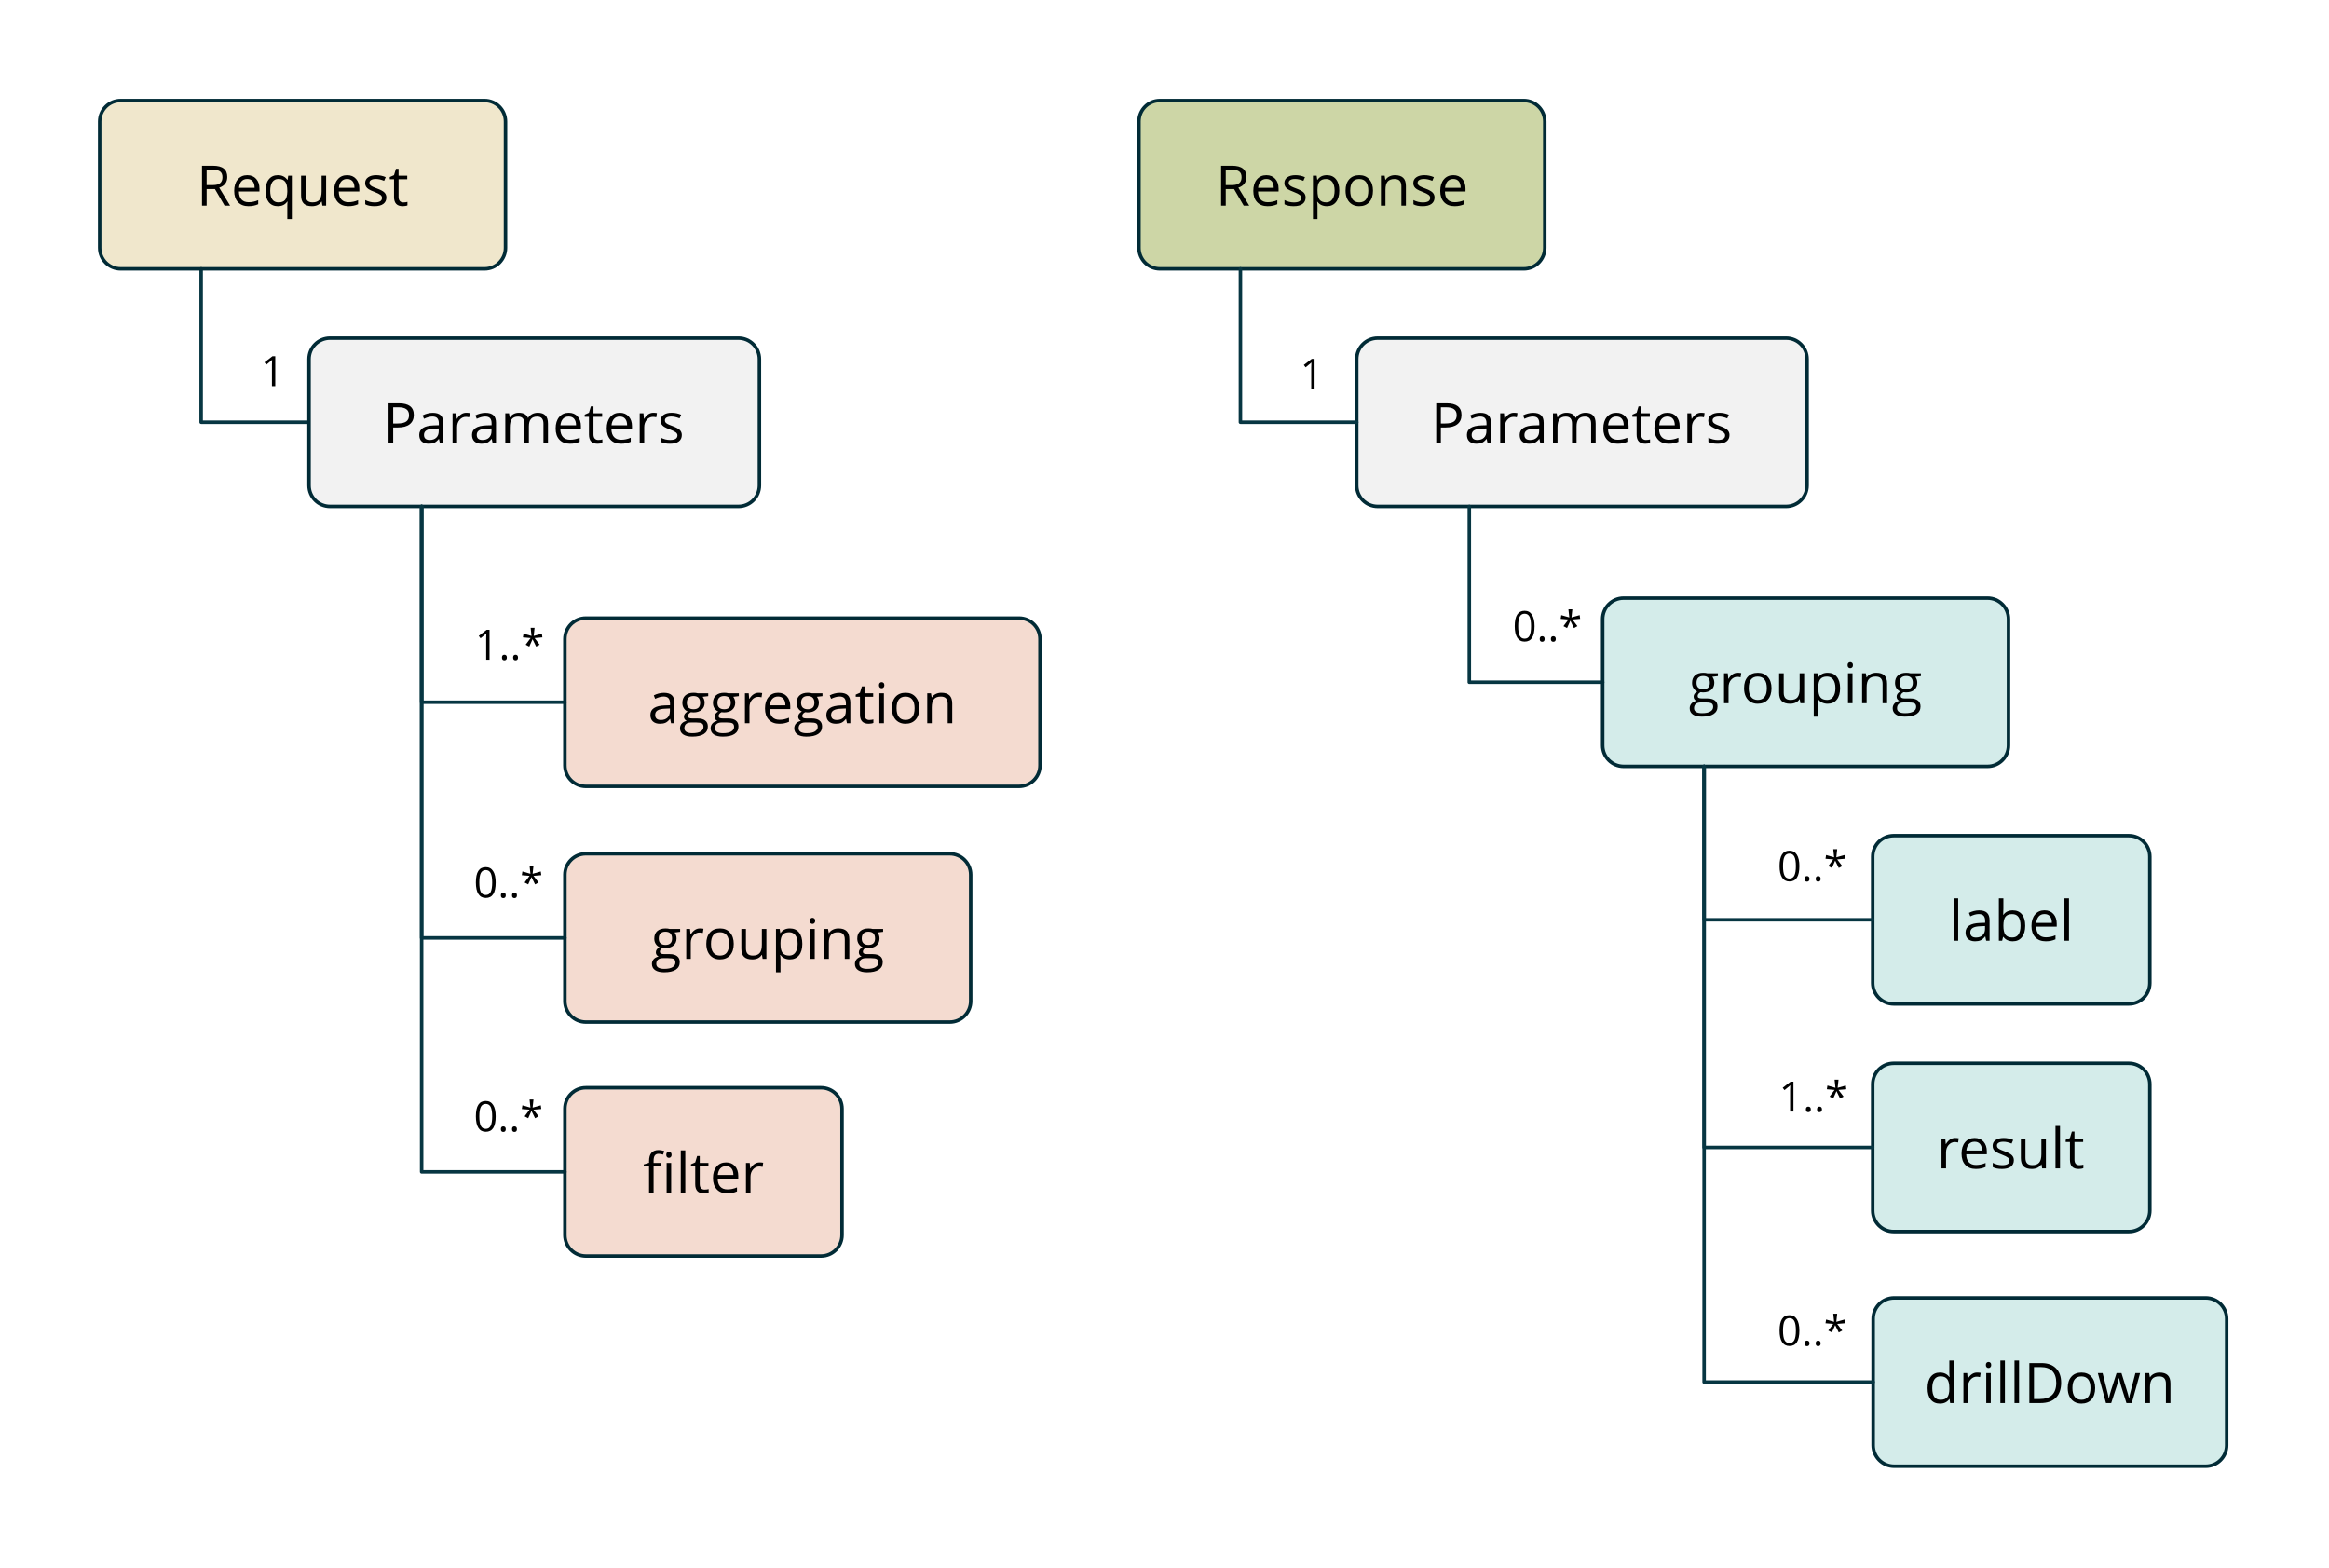
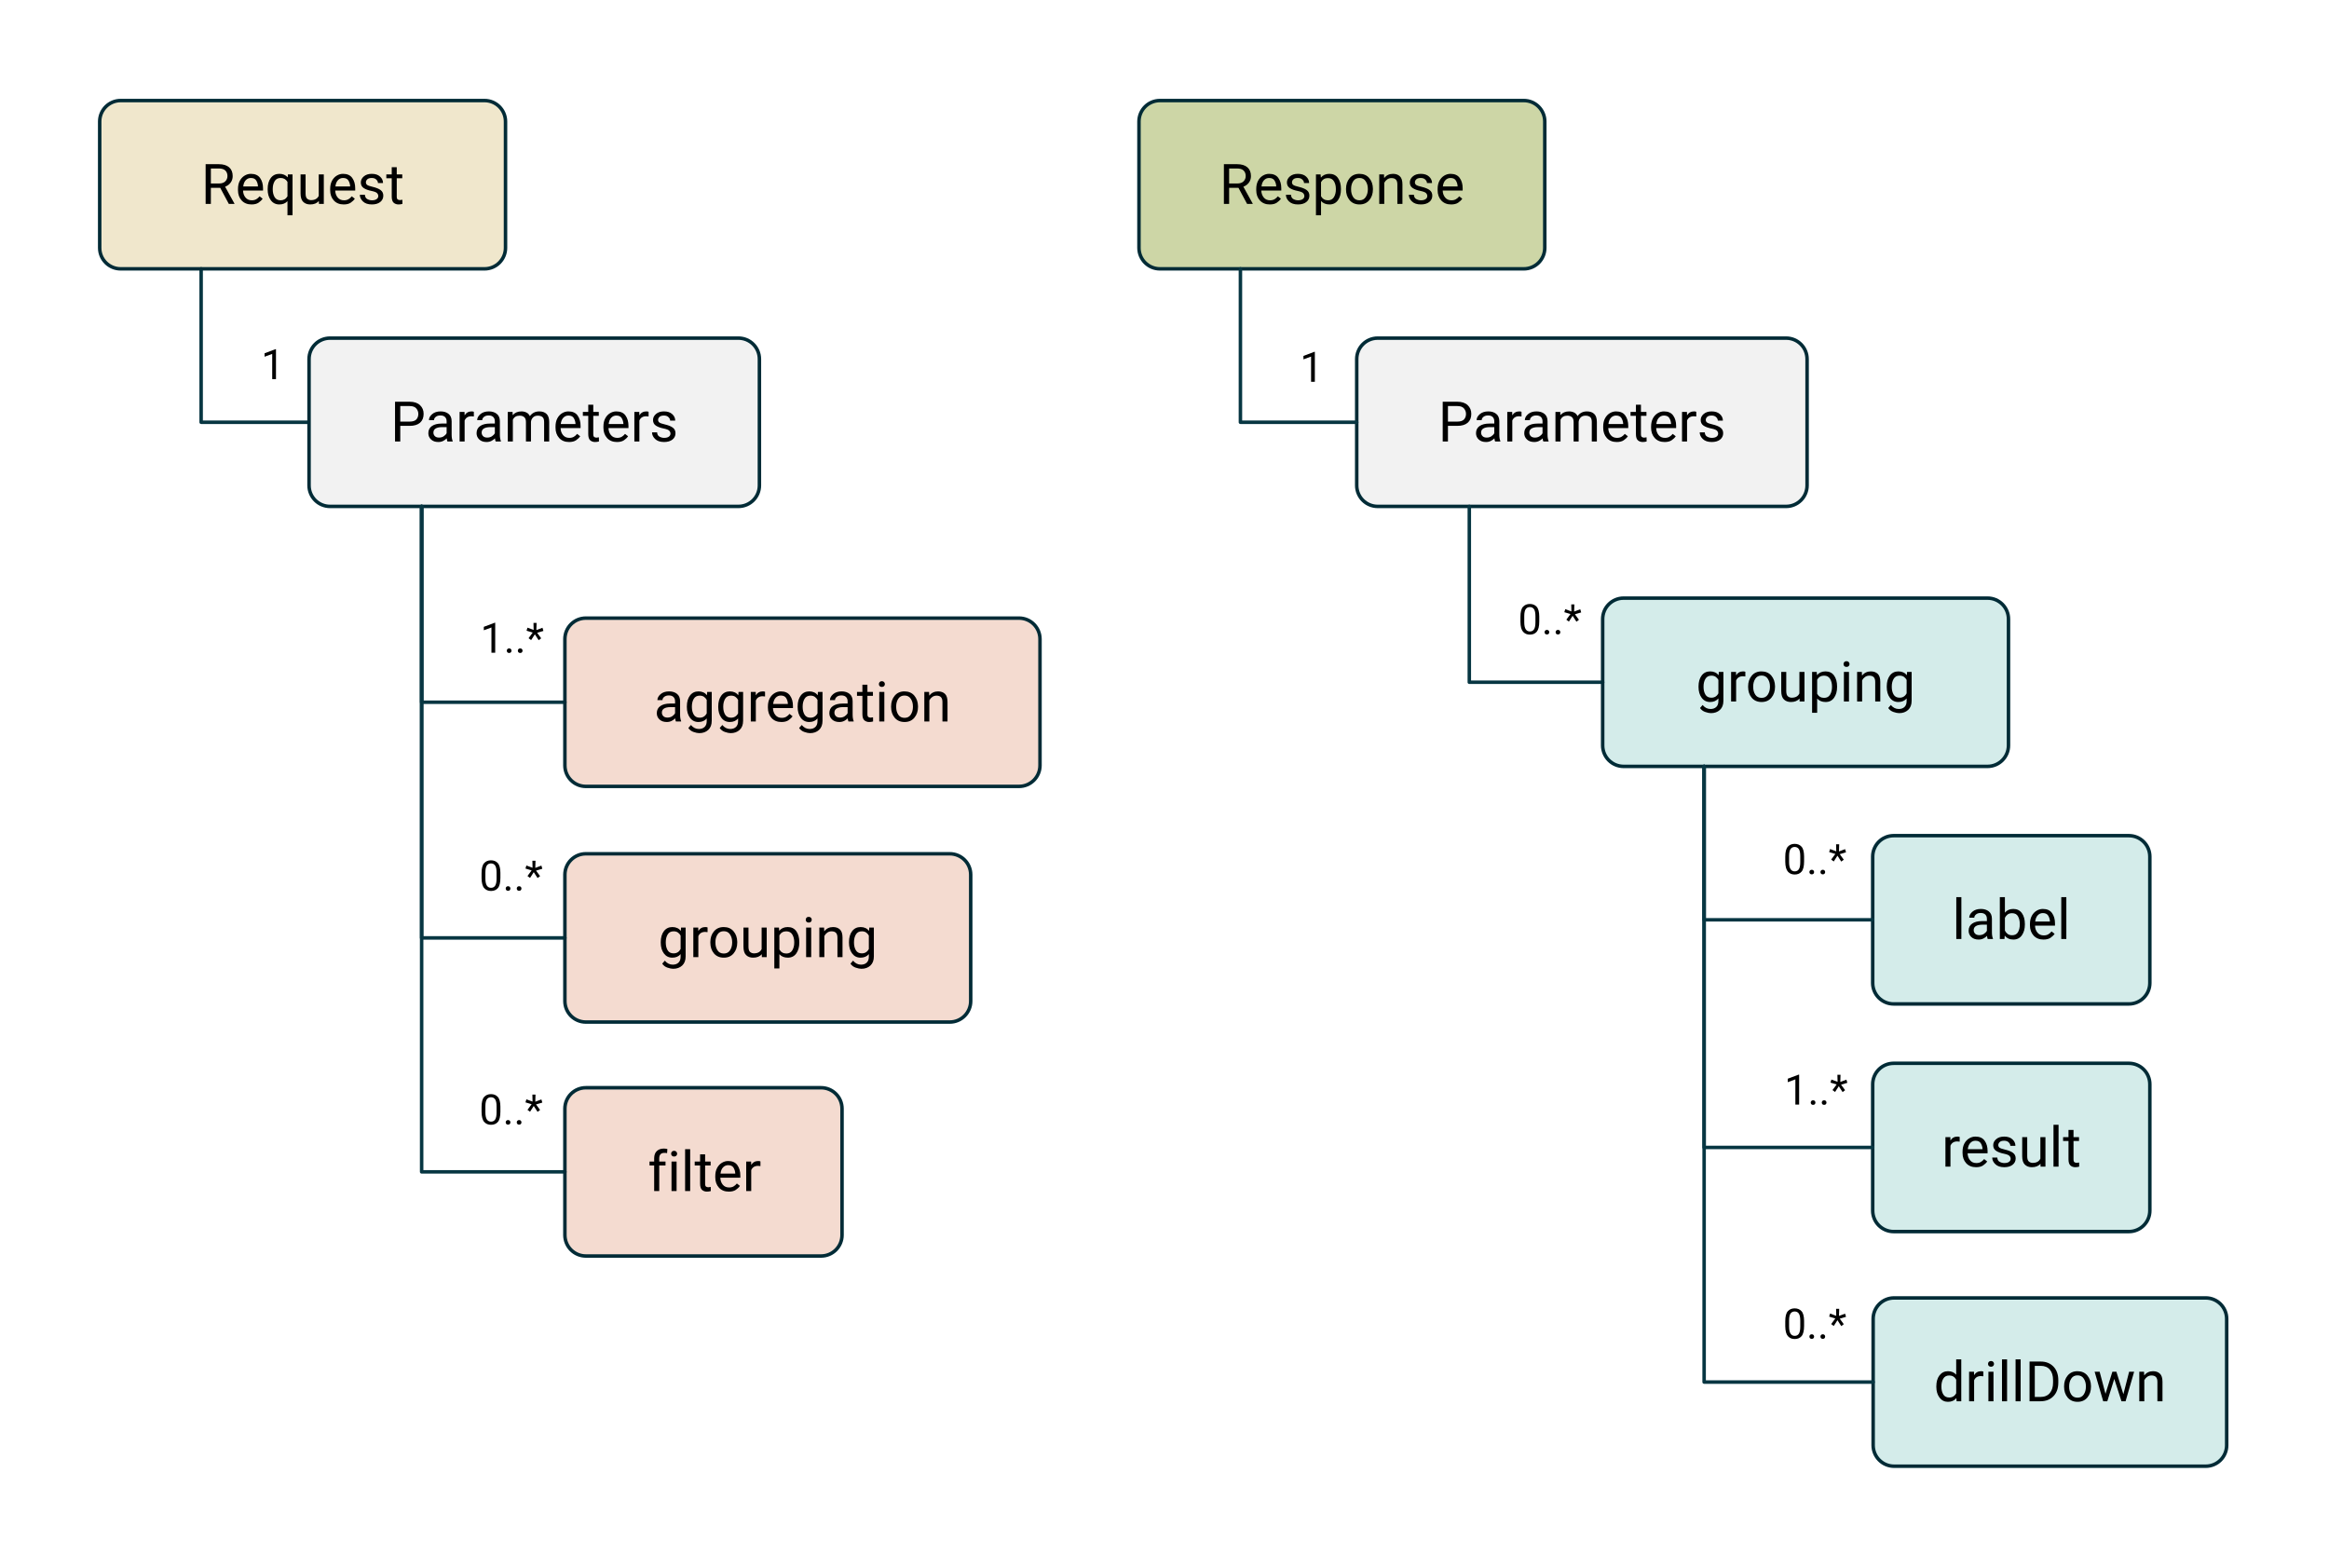
<svg xmlns="http://www.w3.org/2000/svg" version="1.1" viewBox="802 1689 667 449" width="667" height="449">
  <defs />
-   <g id="Canvas_aggregate_Operation_(no_text)" stroke="none" stroke-dasharray="none" fill-opacity="1" fill="none" stroke-opacity="1">
+   <g id="Canvas_aggregate_Operation_(no_text)" fill-opacity="1" stroke="none" stroke-opacity="1" stroke-dasharray="none" fill="none">
    <g id="Canvas_aggregate_Operation_(no_text)_Layer_1">
      <g id="Line_21">
        <path d="M 859.606 1765.984 L 859.606 1809.921 L 890.509 1809.921" stroke="#073642" stroke-linecap="round" stroke-linejoin="round" stroke-width="1" />
      </g>
      <g id="Graphic_2">
        <path d="M 836.551 1717.795 L 940.772 1717.795 C 944.085 1717.795 946.772 1720.482 946.772 1723.795 L 946.772 1759.984 C 946.772 1763.298 944.085 1765.984 940.772 1765.984 L 836.551 1765.984 C 833.237 1765.984 830.551 1763.298 830.551 1759.984 L 830.551 1723.795 C 830.551 1720.482 833.237 1717.795 836.551 1717.795 Z" fill="#b58900" fill-opacity=".2" />
        <path d="M 836.551 1717.795 L 940.772 1717.795 C 944.085 1717.795 946.772 1720.482 946.772 1723.795 L 946.772 1759.984 C 946.772 1763.298 944.085 1765.984 940.772 1765.984 L 836.551 1765.984 C 833.237 1765.984 830.551 1763.298 830.551 1759.984 L 830.551 1723.795 C 830.551 1720.482 833.237 1717.795 836.551 1717.795 Z" stroke="#012b36" stroke-linecap="round" stroke-linejoin="round" stroke-width="1" />
-         <text transform="translate(835.5512 1730.89)" fill="black">
-           <tspan font-family="Open Sans" font-size="16" fill="black" x="22.724" y="17">Request
+         <text transform="translate(835.5512 1732.39)" fill="black">
+           <tspan font-family="Roboto, sans-serif" font-size="16" fill="black" x="24.013" y="15">Request
          </tspan>
        </text>
      </g>
      <g id="Graphic_20">
        <path d="M 896.509 1785.827 L 1013.486 1785.827 C 1016.799 1785.827 1019.486 1788.513 1019.486 1791.827 L 1019.486 1828.016 C 1019.486 1831.33 1016.799 1834.016 1013.486 1834.016 L 896.509 1834.016 C 893.196 1834.016 890.509 1831.33 890.509 1828.016 L 890.509 1791.827 C 890.509 1788.513 893.196 1785.827 896.509 1785.827 Z" fill="#f2f2f2" />
        <path d="M 896.509 1785.827 L 1013.486 1785.827 C 1016.799 1785.827 1019.486 1788.513 1019.486 1791.827 L 1019.486 1828.016 C 1019.486 1831.33 1016.799 1834.016 1013.486 1834.016 L 896.509 1834.016 C 893.196 1834.016 890.509 1831.33 890.509 1828.016 L 890.509 1791.827 C 890.509 1788.513 893.196 1785.827 896.509 1785.827 Z" stroke="#012b36" stroke-linecap="round" stroke-linejoin="round" stroke-width="1" />
-         <text transform="translate(895.5092 1798.921)" fill="black">
-           <tspan font-family="Open Sans" font-size="16" fill="black" x="16.191" y="17">Parameters
+         <text transform="translate(895.5092 1800.421)" fill="black">
+           <tspan font-family="Roboto, sans-serif" font-size="16" fill="black" x="18.297" y="15">Parameters
          </tspan>
        </text>
      </g>
      <g id="Graphic_32">
        <path d="M 1134.189 1717.795 L 1238.409 1717.795 C 1241.723 1717.795 1244.409 1720.482 1244.409 1723.795 L 1244.409 1759.984 C 1244.409 1763.298 1241.723 1765.984 1238.409 1765.984 L 1134.189 1765.984 C 1130.875 1765.984 1128.189 1763.298 1128.189 1759.984 L 1128.189 1723.795 C 1128.189 1720.482 1130.875 1717.795 1134.189 1717.795 Z" fill="#cdd6a6" />
        <path d="M 1134.189 1717.795 L 1238.409 1717.795 C 1241.723 1717.795 1244.409 1720.482 1244.409 1723.795 L 1244.409 1759.984 C 1244.409 1763.298 1241.723 1765.984 1238.409 1765.984 L 1134.189 1765.984 C 1130.875 1765.984 1128.189 1763.298 1128.189 1759.984 L 1128.189 1723.795 C 1128.189 1720.482 1130.875 1717.795 1134.189 1717.795 Z" stroke="#012b36" stroke-linecap="round" stroke-linejoin="round" stroke-width="1" />
-         <text transform="translate(1133.189 1730.89)" fill="black">
-           <tspan font-family="Open Sans" font-size="16" fill="black" x="16.95" y="17">Response
+         <text transform="translate(1133.189 1732.39)" fill="black">
+           <tspan font-family="Roboto, sans-serif" font-size="16" fill="black" x="17.993" y="15">Response
          </tspan>
        </text>
      </g>
      <g id="Graphic_33">
        <path d="M 1196.551 1785.827 L 1313.528 1785.827 C 1316.841 1785.827 1319.528 1788.513 1319.528 1791.827 L 1319.528 1828.016 C 1319.528 1831.33 1316.841 1834.016 1313.528 1834.016 L 1196.551 1834.016 C 1193.237 1834.016 1190.551 1831.33 1190.551 1828.016 L 1190.551 1791.827 C 1190.551 1788.513 1193.237 1785.827 1196.551 1785.827 Z" fill="#f2f2f2" />
        <path d="M 1196.551 1785.827 L 1313.528 1785.827 C 1316.841 1785.827 1319.528 1788.513 1319.528 1791.827 L 1319.528 1828.016 C 1319.528 1831.33 1316.841 1834.016 1313.528 1834.016 L 1196.551 1834.016 C 1193.237 1834.016 1190.551 1831.33 1190.551 1828.016 L 1190.551 1791.827 C 1190.551 1788.513 1193.237 1785.827 1196.551 1785.827 Z" stroke="#012b36" stroke-linecap="round" stroke-linejoin="round" stroke-width="1" />
-         <text transform="translate(1195.551 1798.921)" fill="black">
-           <tspan font-family="Open Sans" font-size="16" fill="black" x="16.191" y="17">Parameters
+         <text transform="translate(1195.551 1800.421)" fill="black">
+           <tspan font-family="Roboto, sans-serif" font-size="16" fill="black" x="18.297" y="15">Parameters
          </tspan>
        </text>
      </g>
      <g id="Line_34">
        <path d="M 1157.244 1765.984 L 1157.244 1809.921 L 1190.551 1809.921" stroke="#073642" stroke-linecap="round" stroke-linejoin="round" stroke-width="1" />
      </g>
      <g id="Line_36">
        <path d="M 922.753 1834.016 L 922.753 1890.102 L 963.779 1890.102" stroke="#073642" stroke-linecap="round" stroke-linejoin="round" stroke-width="1" />
      </g>
      <g id="Graphic_44">
-         <text transform="translate(876.6478 1786.575)" fill="black">
-           <tspan font-family="Open Sans" font-size="12" fill="black" x="0" y="13">1</tspan>
+         <text transform="translate(876.7709 1786.575)" fill="black">
+           <tspan font-family="Roboto, sans-serif" font-size="12" fill="black" x="0" y="11">1</tspan>
        </text>
      </g>
      <g id="Graphic_46">
-         <text transform="translate(938.0041 1864.913)" fill="black">
-           <tspan font-family="Open Sans" font-size="12" fill="black" x="0" y="13">1..*</tspan>
+         <text transform="translate(939.5569 1864.913)" fill="black">
+           <tspan font-family="Roboto, sans-serif" font-size="12" fill="black" x="0" y="11">1..*
+           </tspan>
        </text>
      </g>
      <g id="Graphic_48">
        <text transform="translate(1174.291 1787.331)" fill="black">
-           <tspan font-family="Open Sans" font-size="12" fill="black" x="0" y="13">1</tspan>
+           <tspan font-family="Roboto, sans-serif" font-size="12" fill="black" x="0" y="11">1</tspan>
        </text>
      </g>
      <g id="Graphic_35">
        <path d="M 969.779 1866.008 L 1093.842 1866.008 C 1097.156 1866.008 1099.842 1868.694 1099.842 1872.008 L 1099.842 1908.197 C 1099.842 1911.511 1097.156 1914.197 1093.842 1914.197 L 969.779 1914.197 C 966.466 1914.197 963.779 1911.511 963.779 1908.197 L 963.779 1872.008 C 963.779 1868.694 966.466 1866.008 969.779 1866.008 Z" fill="#cb4b16" fill-opacity=".2" />
        <path d="M 969.779 1866.008 L 1093.842 1866.008 C 1097.156 1866.008 1099.842 1868.694 1099.842 1872.008 L 1099.842 1908.197 C 1099.842 1911.511 1097.156 1914.197 1093.842 1914.197 L 969.779 1914.197 C 966.466 1914.197 963.779 1911.511 963.779 1908.197 L 963.779 1872.008 C 963.779 1868.694 966.466 1866.008 969.779 1866.008 Z" stroke="#012b36" stroke-linecap="round" stroke-linejoin="round" stroke-width="1" />
-         <text transform="translate(968.7795 1879.102)" fill="black">
-           <tspan font-family="Open Sans" font-size="16" fill="black" x="18.758" y="17">aggregation
+         <text transform="translate(968.7795 1880.602)" fill="black">
+           <tspan font-family="Roboto, sans-serif" font-size="16" fill="black" x="20.461" y="15">aggregation
          </tspan>
        </text>
      </g>
      <g id="Line_67">
        <path d="M 922.753 1834.016 L 922.753 1957.588 L 963.779 1957.588" stroke="#073642" stroke-linecap="round" stroke-linejoin="round" stroke-width="1" />
      </g>
      <g id="Graphic_61">
-         <text transform="translate(937.6922 1933.02)" fill="black">
-           <tspan font-family="Open Sans" font-size="12" fill="black" x="0" y="13">0..*</tspan>
+         <text transform="translate(939.2449 1933.02)" fill="black">
+           <tspan font-family="Roboto, sans-serif" font-size="12" fill="black" x="0" y="11">0..*
+           </tspan>
        </text>
      </g>
      <g id="Graphic_59">
        <path d="M 969.779 1933.493 L 1074 1933.493 C 1077.314 1933.493 1080 1936.179 1080 1939.493 L 1080 1975.682 C 1080 1978.996 1077.314 1981.682 1074 1981.682 L 969.779 1981.682 C 966.466 1981.682 963.779 1978.996 963.779 1975.682 L 963.779 1939.493 C 963.779 1936.179 966.466 1933.493 969.779 1933.493 Z" fill="#cb4b16" fill-opacity=".2" />
        <path d="M 969.779 1933.493 L 1074 1933.493 C 1077.314 1933.493 1080 1936.179 1080 1939.493 L 1080 1975.682 C 1080 1978.996 1077.314 1981.682 1074 1981.682 L 969.779 1981.682 C 966.466 1981.682 963.779 1978.996 963.779 1975.682 L 963.779 1939.493 C 963.779 1936.179 966.466 1933.493 969.779 1933.493 Z" stroke="#012b36" stroke-linecap="round" stroke-linejoin="round" stroke-width="1" />
-         <text transform="translate(968.7795 1946.588)" fill="black">
-           <tspan font-family="Open Sans" font-size="16" fill="black" x="19.614" y="17">grouping
+         <text transform="translate(968.7795 1948.088)" fill="black">
+           <tspan font-family="Roboto, sans-serif" font-size="16" fill="black" x="21.688" y="15">grouping
          </tspan>
        </text>
      </g>
      <g id="Line_73">
        <path d="M 922.753 1834.016 L 922.753 2024.585 L 963.779 2024.585" stroke="#073642" stroke-linecap="round" stroke-linejoin="round" stroke-width="1" />
      </g>
      <g id="Graphic_70">
-         <text transform="translate(937.6922 1999.979)" fill="black">
-           <tspan font-family="Open Sans" font-size="12" fill="black" x="0" y="13">0..*</tspan>
+         <text transform="translate(939.2449 1999.979)" fill="black">
+           <tspan font-family="Roboto, sans-serif" font-size="12" fill="black" x="0" y="11">0..*
+           </tspan>
        </text>
      </g>
      <g id="Graphic_69">
        <path d="M 969.779 2000.491 L 1037.15 2000.491 C 1040.463 2000.491 1043.15 2003.177 1043.15 2006.491 L 1043.15 2042.68 C 1043.15 2045.994 1040.463 2048.68 1037.15 2048.68 L 969.779 2048.68 C 966.466 2048.68 963.779 2045.994 963.779 2042.68 L 963.779 2006.491 C 963.779 2003.177 966.466 2000.491 969.779 2000.491 Z" fill="#cb4b16" fill-opacity=".2" />
        <path d="M 969.779 2000.491 L 1037.15 2000.491 C 1040.463 2000.491 1043.15 2003.177 1043.15 2006.491 L 1043.15 2042.68 C 1043.15 2045.994 1040.463 2048.68 1037.15 2048.68 L 969.779 2048.68 C 966.466 2048.68 963.779 2045.994 963.779 2042.68 L 963.779 2006.491 C 963.779 2003.177 966.466 2000.491 969.779 2000.491 Z" stroke="#012b36" stroke-linecap="round" stroke-linejoin="round" stroke-width="1" />
-         <text transform="translate(968.7795 2013.585)" fill="black">
-           <tspan font-family="Open Sans" font-size="16" fill="black" x="17.341" y="17">filter
+         <text transform="translate(968.7795 2015.085)" fill="black">
+           <tspan font-family="Roboto, sans-serif" font-size="16" fill="black" x="18.755" y="15">filter
          </tspan>
        </text>
      </g>
      <g id="Line_76">
        <path d="M 1222.795 1834.016 L 1222.795 1884.375 L 1260.987 1884.375" stroke="#073642" stroke-linecap="round" stroke-linejoin="round" stroke-width="1" />
      </g>
      <g id="Graphic_75">
-         <text transform="translate(1235.211 1859.612)" fill="black">
-           <tspan font-family="Open Sans" font-size="12" fill="black" x="0" y="13">0..*</tspan>
+         <text transform="translate(1236.764 1859.612)" fill="black">
+           <tspan font-family="Roboto, sans-serif" font-size="12" fill="black" x="0" y="11">0..*
+           </tspan>
        </text>
      </g>
      <g id="Graphic_74">
        <path d="M 1266.987 1860.281 L 1371.207 1860.281 C 1374.521 1860.281 1377.207 1862.967 1377.207 1866.281 L 1377.207 1902.47 C 1377.207 1905.784 1374.521 1908.47 1371.207 1908.47 L 1266.987 1908.47 C 1263.673 1908.47 1260.987 1905.784 1260.987 1902.47 L 1260.987 1866.281 C 1260.987 1862.967 1263.673 1860.281 1266.987 1860.281 Z" fill="#2aa198" fill-opacity=".2" />
        <path d="M 1266.987 1860.281 L 1371.207 1860.281 C 1374.521 1860.281 1377.207 1862.967 1377.207 1866.281 L 1377.207 1902.47 C 1377.207 1905.784 1374.521 1908.47 1371.207 1908.47 L 1266.987 1908.47 C 1263.673 1908.47 1260.987 1905.784 1260.987 1902.47 L 1260.987 1866.281 C 1260.987 1862.967 1263.673 1860.281 1266.987 1860.281 Z" stroke="#012b36" stroke-linecap="round" stroke-linejoin="round" stroke-width="1" />
-         <text transform="translate(1265.987 1873.375)" fill="black">
-           <tspan font-family="Open Sans" font-size="16" fill="black" x="19.614" y="17">grouping
+         <text transform="translate(1265.987 1874.875)" fill="black">
+           <tspan font-family="Roboto, sans-serif" font-size="16" fill="black" x="21.688" y="15">grouping
          </tspan>
        </text>
      </g>
      <g id="Graphic_83">
        <path d="M 1344.32 1928.307 L 1411.69 1928.307 C 1415.004 1928.307 1417.69 1930.993 1417.69 1934.307 L 1417.69 1970.496 C 1417.69 1973.81 1415.004 1976.496 1411.69 1976.496 L 1344.32 1976.496 C 1341.006 1976.496 1338.32 1973.81 1338.32 1970.496 L 1338.32 1934.307 C 1338.32 1930.993 1341.006 1928.307 1344.32 1928.307 Z" fill="#2aa198" fill-opacity=".2" />
        <path d="M 1344.32 1928.307 L 1411.69 1928.307 C 1415.004 1928.307 1417.69 1930.993 1417.69 1934.307 L 1417.69 1970.496 C 1417.69 1973.81 1415.004 1976.496 1411.69 1976.496 L 1344.32 1976.496 C 1341.006 1976.496 1338.32 1973.81 1338.32 1970.496 L 1338.32 1934.307 C 1338.32 1930.993 1341.006 1928.307 1344.32 1928.307 Z" stroke="#012b36" stroke-linecap="round" stroke-linejoin="round" stroke-width="1" />
-         <text transform="translate(1343.32 1941.402)" fill="black">
-           <tspan font-family="Open Sans" font-size="16" fill="black" x="16.814" y="17">label
+         <text transform="translate(1343.32 1942.902)" fill="black">
+           <tspan font-family="Roboto, sans-serif" font-size="16" fill="black" x="17.724" y="15">label
          </tspan>
        </text>
      </g>
      <g id="Line_82">
        <path d="M 1290.042 1908.47 L 1290.042 1952.402 L 1338.32 1952.402" stroke="#073642" stroke-linecap="round" stroke-linejoin="round" stroke-width="1" />
      </g>
      <g id="Graphic_81">
-         <text transform="translate(1311.056 1928.307)" fill="black">
-           <tspan font-family="Open Sans" font-size="12" fill="black" x="0" y="13">0..*</tspan>
+         <text transform="translate(1312.609 1928.307)" fill="black">
+           <tspan font-family="Roboto, sans-serif" font-size="12" fill="black" x="0" y="11">0..*
+           </tspan>
        </text>
      </g>
      <g id="Graphic_87">
        <path d="M 1344.32 1993.496 L 1411.69 1993.496 C 1415.004 1993.496 1417.69 1996.182 1417.69 1999.496 L 1417.69 2035.685 C 1417.69 2038.999 1415.004 2041.685 1411.69 2041.685 L 1344.32 2041.685 C 1341.006 2041.685 1338.32 2038.999 1338.32 2035.685 L 1338.32 1999.496 C 1338.32 1996.182 1341.006 1993.496 1344.32 1993.496 Z" fill="#2aa198" fill-opacity=".2" />
        <path d="M 1344.32 1993.496 L 1411.69 1993.496 C 1415.004 1993.496 1417.69 1996.182 1417.69 1999.496 L 1417.69 2035.685 C 1417.69 2038.999 1415.004 2041.685 1411.69 2041.685 L 1344.32 2041.685 C 1341.006 2041.685 1338.32 2038.999 1338.32 2035.685 L 1338.32 1999.496 C 1338.32 1996.182 1341.006 1993.496 1344.32 1993.496 Z" stroke="#012b36" stroke-linecap="round" stroke-linejoin="round" stroke-width="1" />
-         <text transform="translate(1343.32 2006.591)" fill="black">
-           <tspan font-family="Open Sans" font-size="16" fill="black" x="13.333" y="17">result
+         <text transform="translate(1343.32 2008.091)" fill="black">
+           <tspan font-family="Roboto, sans-serif" font-size="16" fill="black" x="14.724" y="15">result
          </tspan>
        </text>
      </g>
      <g id="Graphic_86">
-         <text transform="translate(1311.435 1994.318)" fill="black">
-           <tspan font-family="Open Sans" font-size="12" fill="black" x="0" y="13">1..*</tspan>
+         <text transform="translate(1312.988 1994.318)" fill="black">
+           <tspan font-family="Roboto, sans-serif" font-size="12" fill="black" x="0" y="11">1..*
+           </tspan>
        </text>
      </g>
      <g id="Line_88">
        <path d="M 1290.042 1908.47 L 1290.042 2017.591 L 1338.32 2017.591" stroke="#073642" stroke-linecap="round" stroke-linejoin="round" stroke-width="1" />
      </g>
      <g id="Graphic_93">
        <path d="M 1344.447 2060.685 L 1433.697 2060.685 C 1437.011 2060.685 1439.697 2063.371 1439.697 2066.685 L 1439.697 2102.874 C 1439.697 2106.188 1437.011 2108.874 1433.697 2108.874 L 1344.447 2108.874 C 1341.134 2108.874 1338.447 2106.188 1338.447 2102.874 L 1338.447 2066.685 C 1338.447 2063.371 1341.134 2060.685 1344.447 2060.685 Z" fill="#2aa198" fill-opacity=".2" />
        <path d="M 1344.447 2060.685 L 1433.697 2060.685 C 1437.011 2060.685 1439.697 2063.371 1439.697 2066.685 L 1439.697 2102.874 C 1439.697 2106.188 1437.011 2108.874 1433.697 2108.874 L 1344.447 2108.874 C 1341.134 2108.874 1338.447 2106.188 1338.447 2102.874 L 1338.447 2066.685 C 1338.447 2063.371 1341.134 2060.685 1344.447 2060.685 Z" stroke="#012b36" stroke-linecap="round" stroke-linejoin="round" stroke-width="1" />
-         <text transform="translate(1343.447 2073.78)" fill="black">
-           <tspan font-family="Open Sans" font-size="16" fill="black" x="9.679" y="17">drillDown
+         <text transform="translate(1343.447 2075.28)" fill="black">
+           <tspan font-family="Roboto, sans-serif" font-size="16" fill="black" x="12.347" y="15">drillDown
          </tspan>
        </text>
      </g>
      <g id="Line_89">
        <path d="M 1290.042 1908.47 L 1290.042 2084.78 L 1338.447 2084.78" stroke="#073642" stroke-linecap="round" stroke-linejoin="round" stroke-width="1" />
      </g>
      <g id="Graphic_94">
-         <text transform="translate(1311.056 2061.328)" fill="black">
-           <tspan font-family="Open Sans" font-size="12" fill="black" x="0" y="13">0..*</tspan>
+         <text transform="translate(1312.609 2061.328)" fill="black">
+           <tspan font-family="Roboto, sans-serif" font-size="12" fill="black" x="0" y="11">0..*
+           </tspan>
        </text>
      </g>
    </g>
  </g>
</svg>
